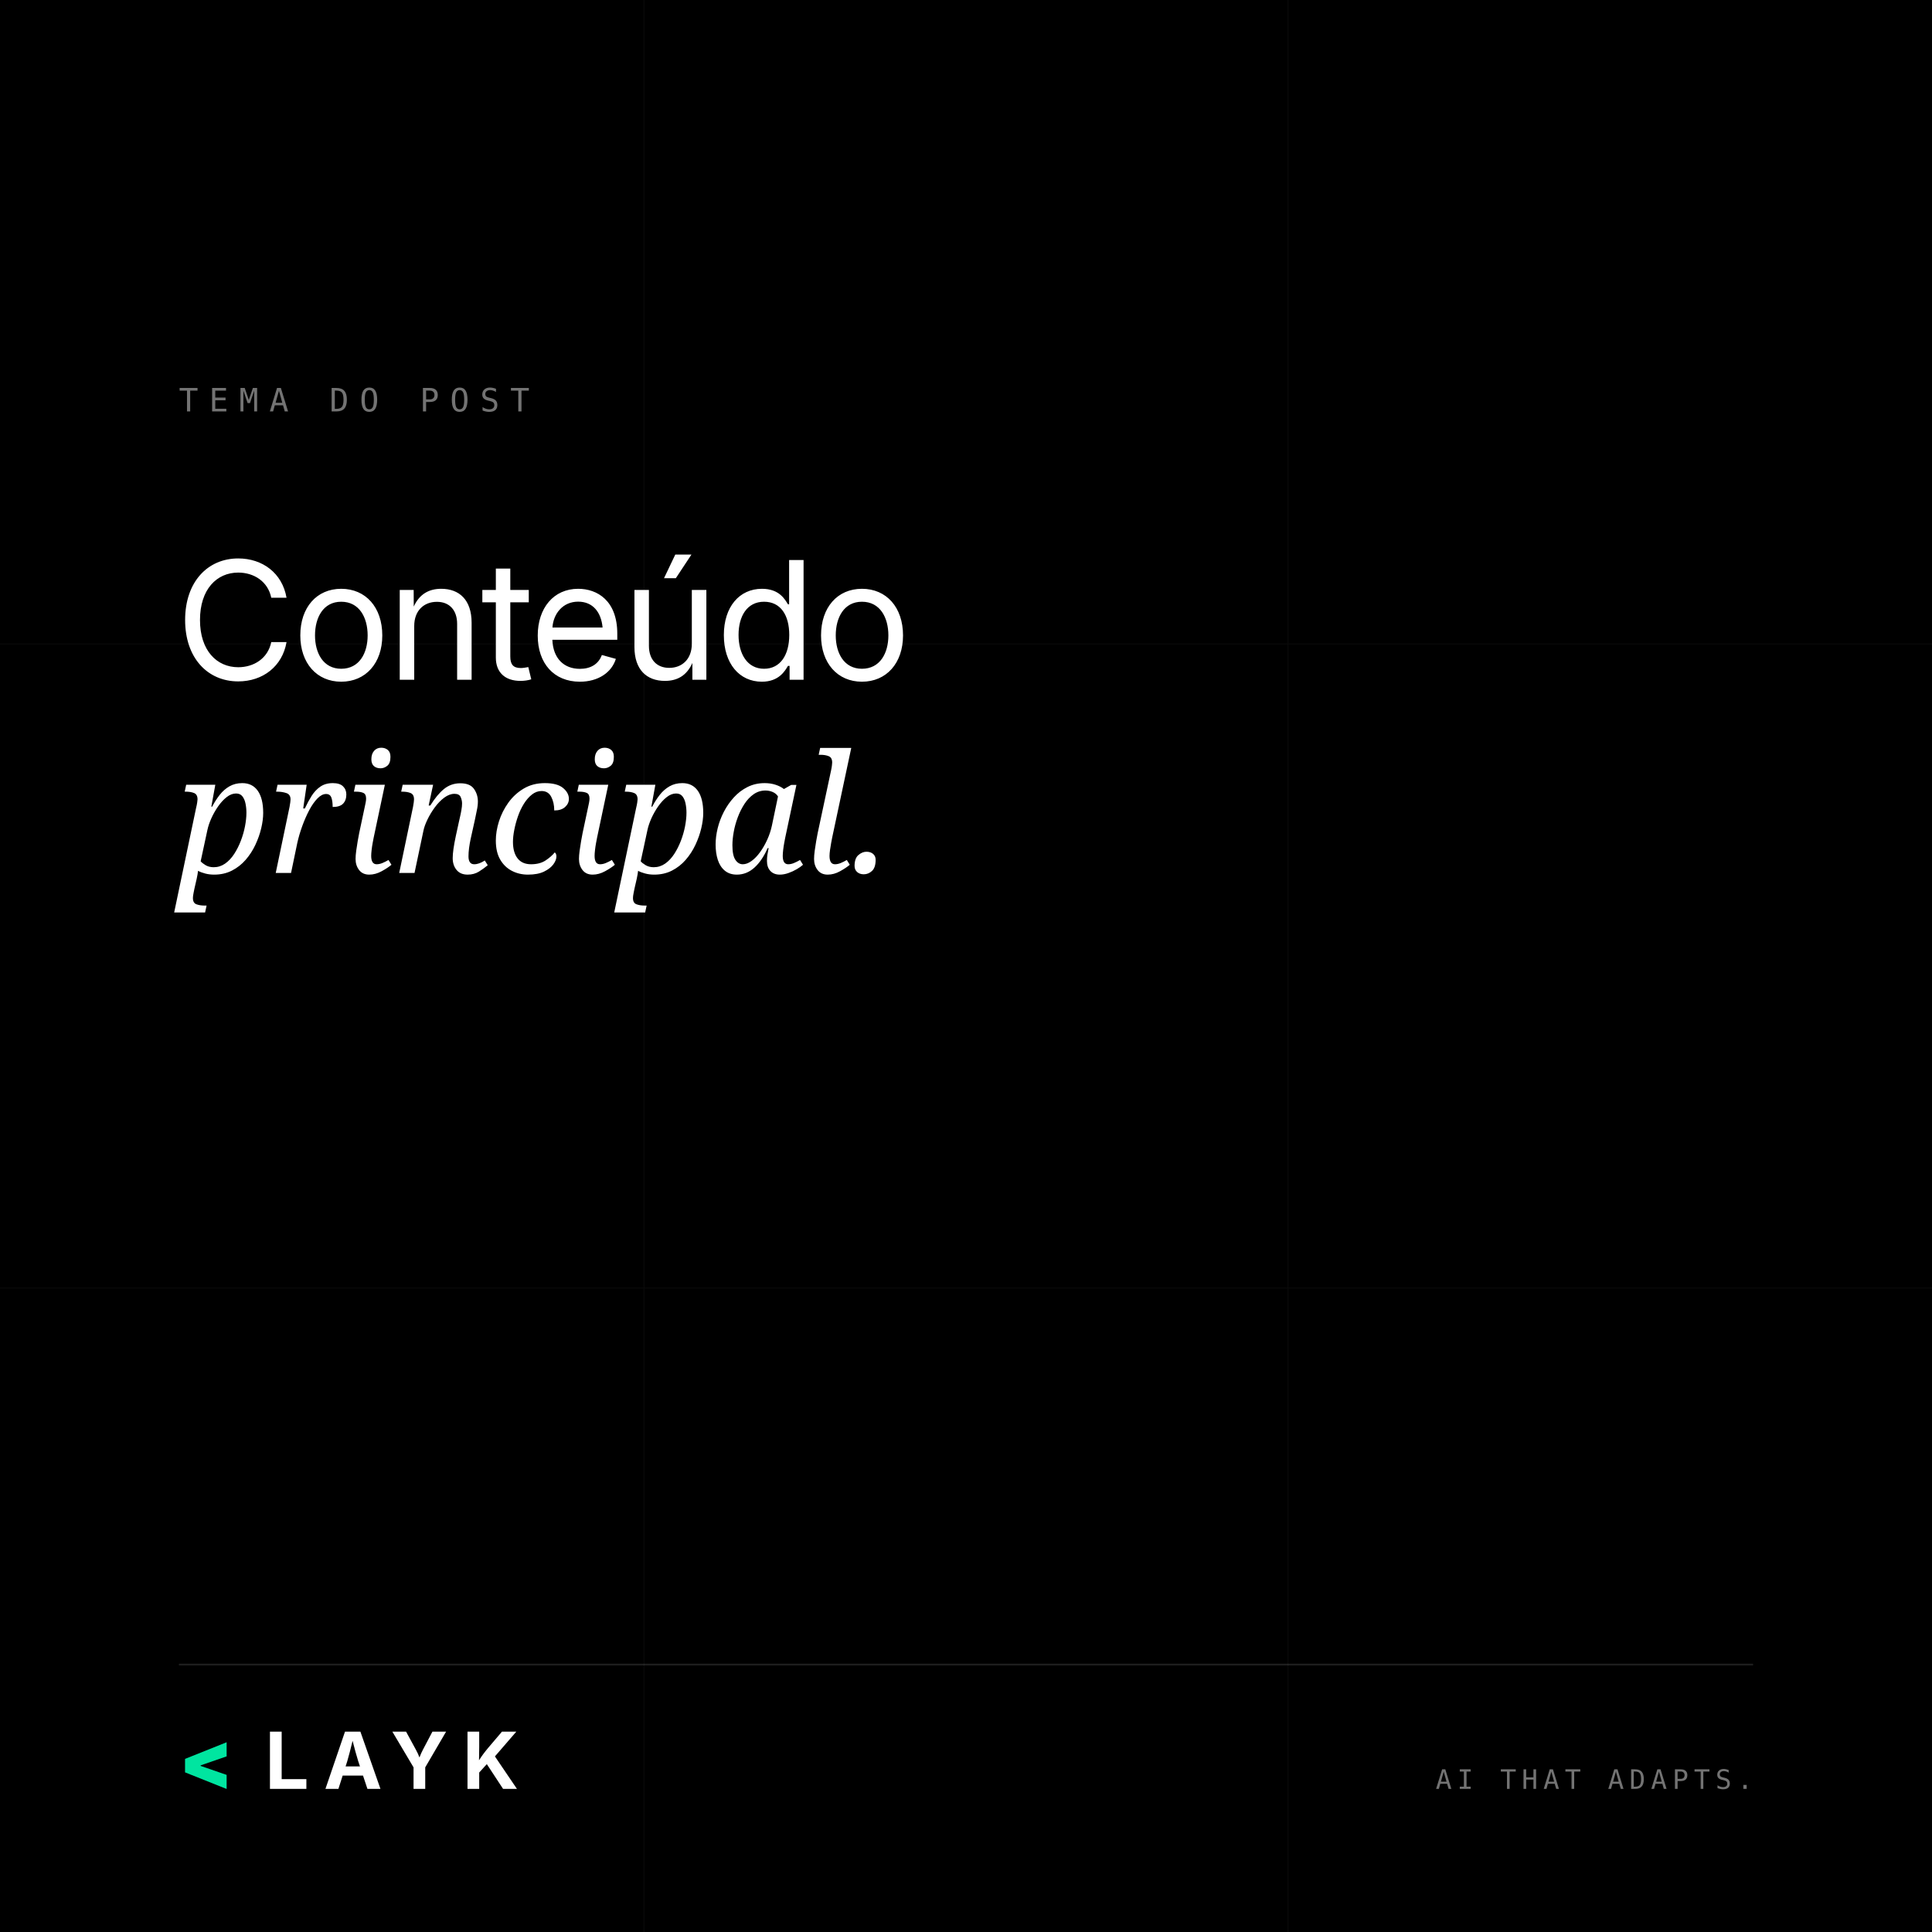
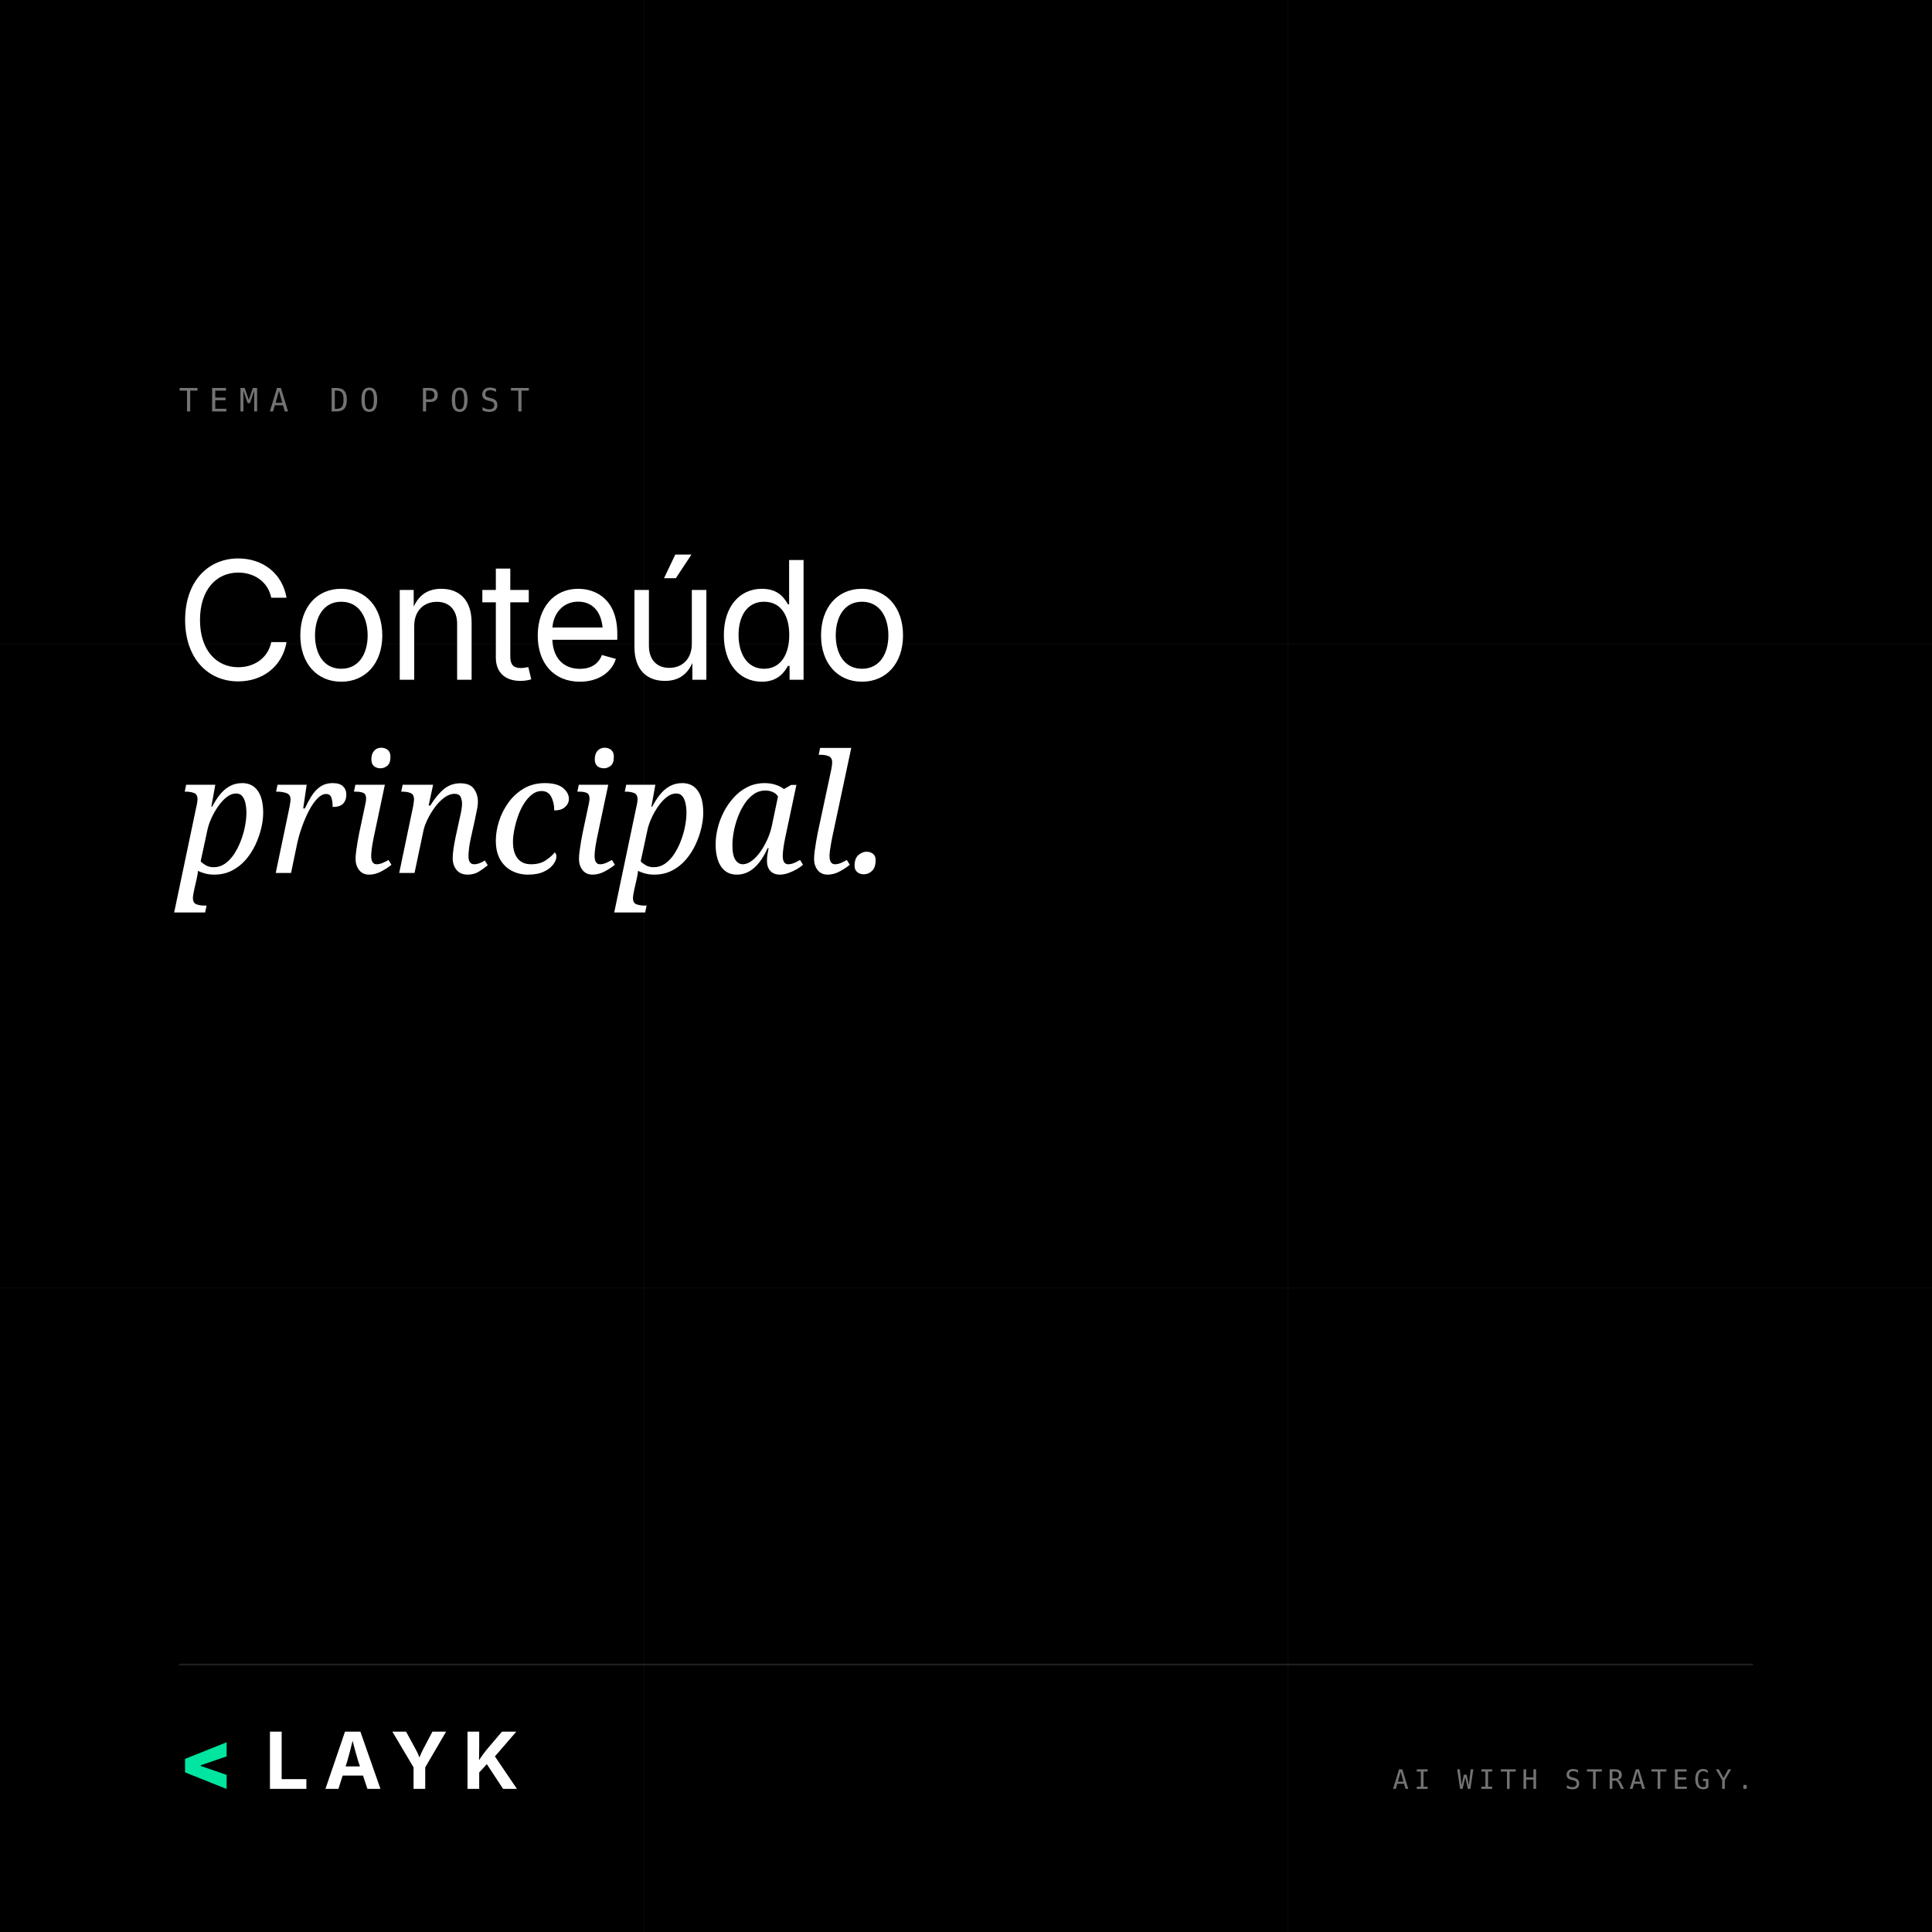
<svg xmlns="http://www.w3.org/2000/svg" viewBox="0 0 1080 1080" width="1080" height="1080">
  <rect width="1080" height="1080" fill="#000000" />
  <g opacity="0.04">
    <line x1="360" y1="0" x2="360" y2="1080" stroke="#FFFFFF" stroke-width="0.5" />
    <line x1="720" y1="0" x2="720" y2="1080" stroke="#FFFFFF" stroke-width="0.5" />
    <line x1="0" y1="360" x2="1080" y2="360" stroke="#FFFFFF" stroke-width="0.5" />
    <line x1="0" y1="720" x2="1080" y2="720" stroke="#FFFFFF" stroke-width="0.5" />
  </g>
  <text x="100" y="230" font-family="'JetBrains Mono', monospace" font-size="18" font-weight="500" fill="#FFFFFF" fill-opacity="0.45" letter-spacing="6">TEMA DO POST</text>
  <text x="98" y="380" font-family="Inter, sans-serif" font-size="92" font-weight="400" fill="#FFFFFF" letter-spacing="-2">Conteúdo</text>
  <text x="98" y="488" font-family="'Playfair Display', serif" font-size="92" font-weight="500" font-style="italic" fill="#FFFFFF" letter-spacing="-1">principal.</text>
  <rect x="100" y="930" width="880" height="1" fill="#FFFFFF" opacity="0.12" />
  <text x="100" y="1000" font-family="Inter, sans-serif" font-size="44" font-weight="900" fill="#00E5A0" letter-spacing="-1">&lt;</text>
  <text x="148" y="1000" font-family="Inter, sans-serif" font-size="44" font-weight="700" fill="#FFFFFF" letter-spacing="8">LAYK</text>
-   <text x="980" y="1000" text-anchor="end" font-family="'JetBrains Mono', monospace" font-size="15" font-weight="500" fill="#FFFFFF" fill-opacity="0.45" letter-spacing="3">AI THAT ADAPTS.</text>
+   <text x="980" y="1000" text-anchor="end" font-family="'JetBrains Mono', monospace" font-size="15" font-weight="500" fill="#FFFFFF" fill-opacity="0.45" letter-spacing="3">AI WITH STRATEGY.</text>
</svg>
